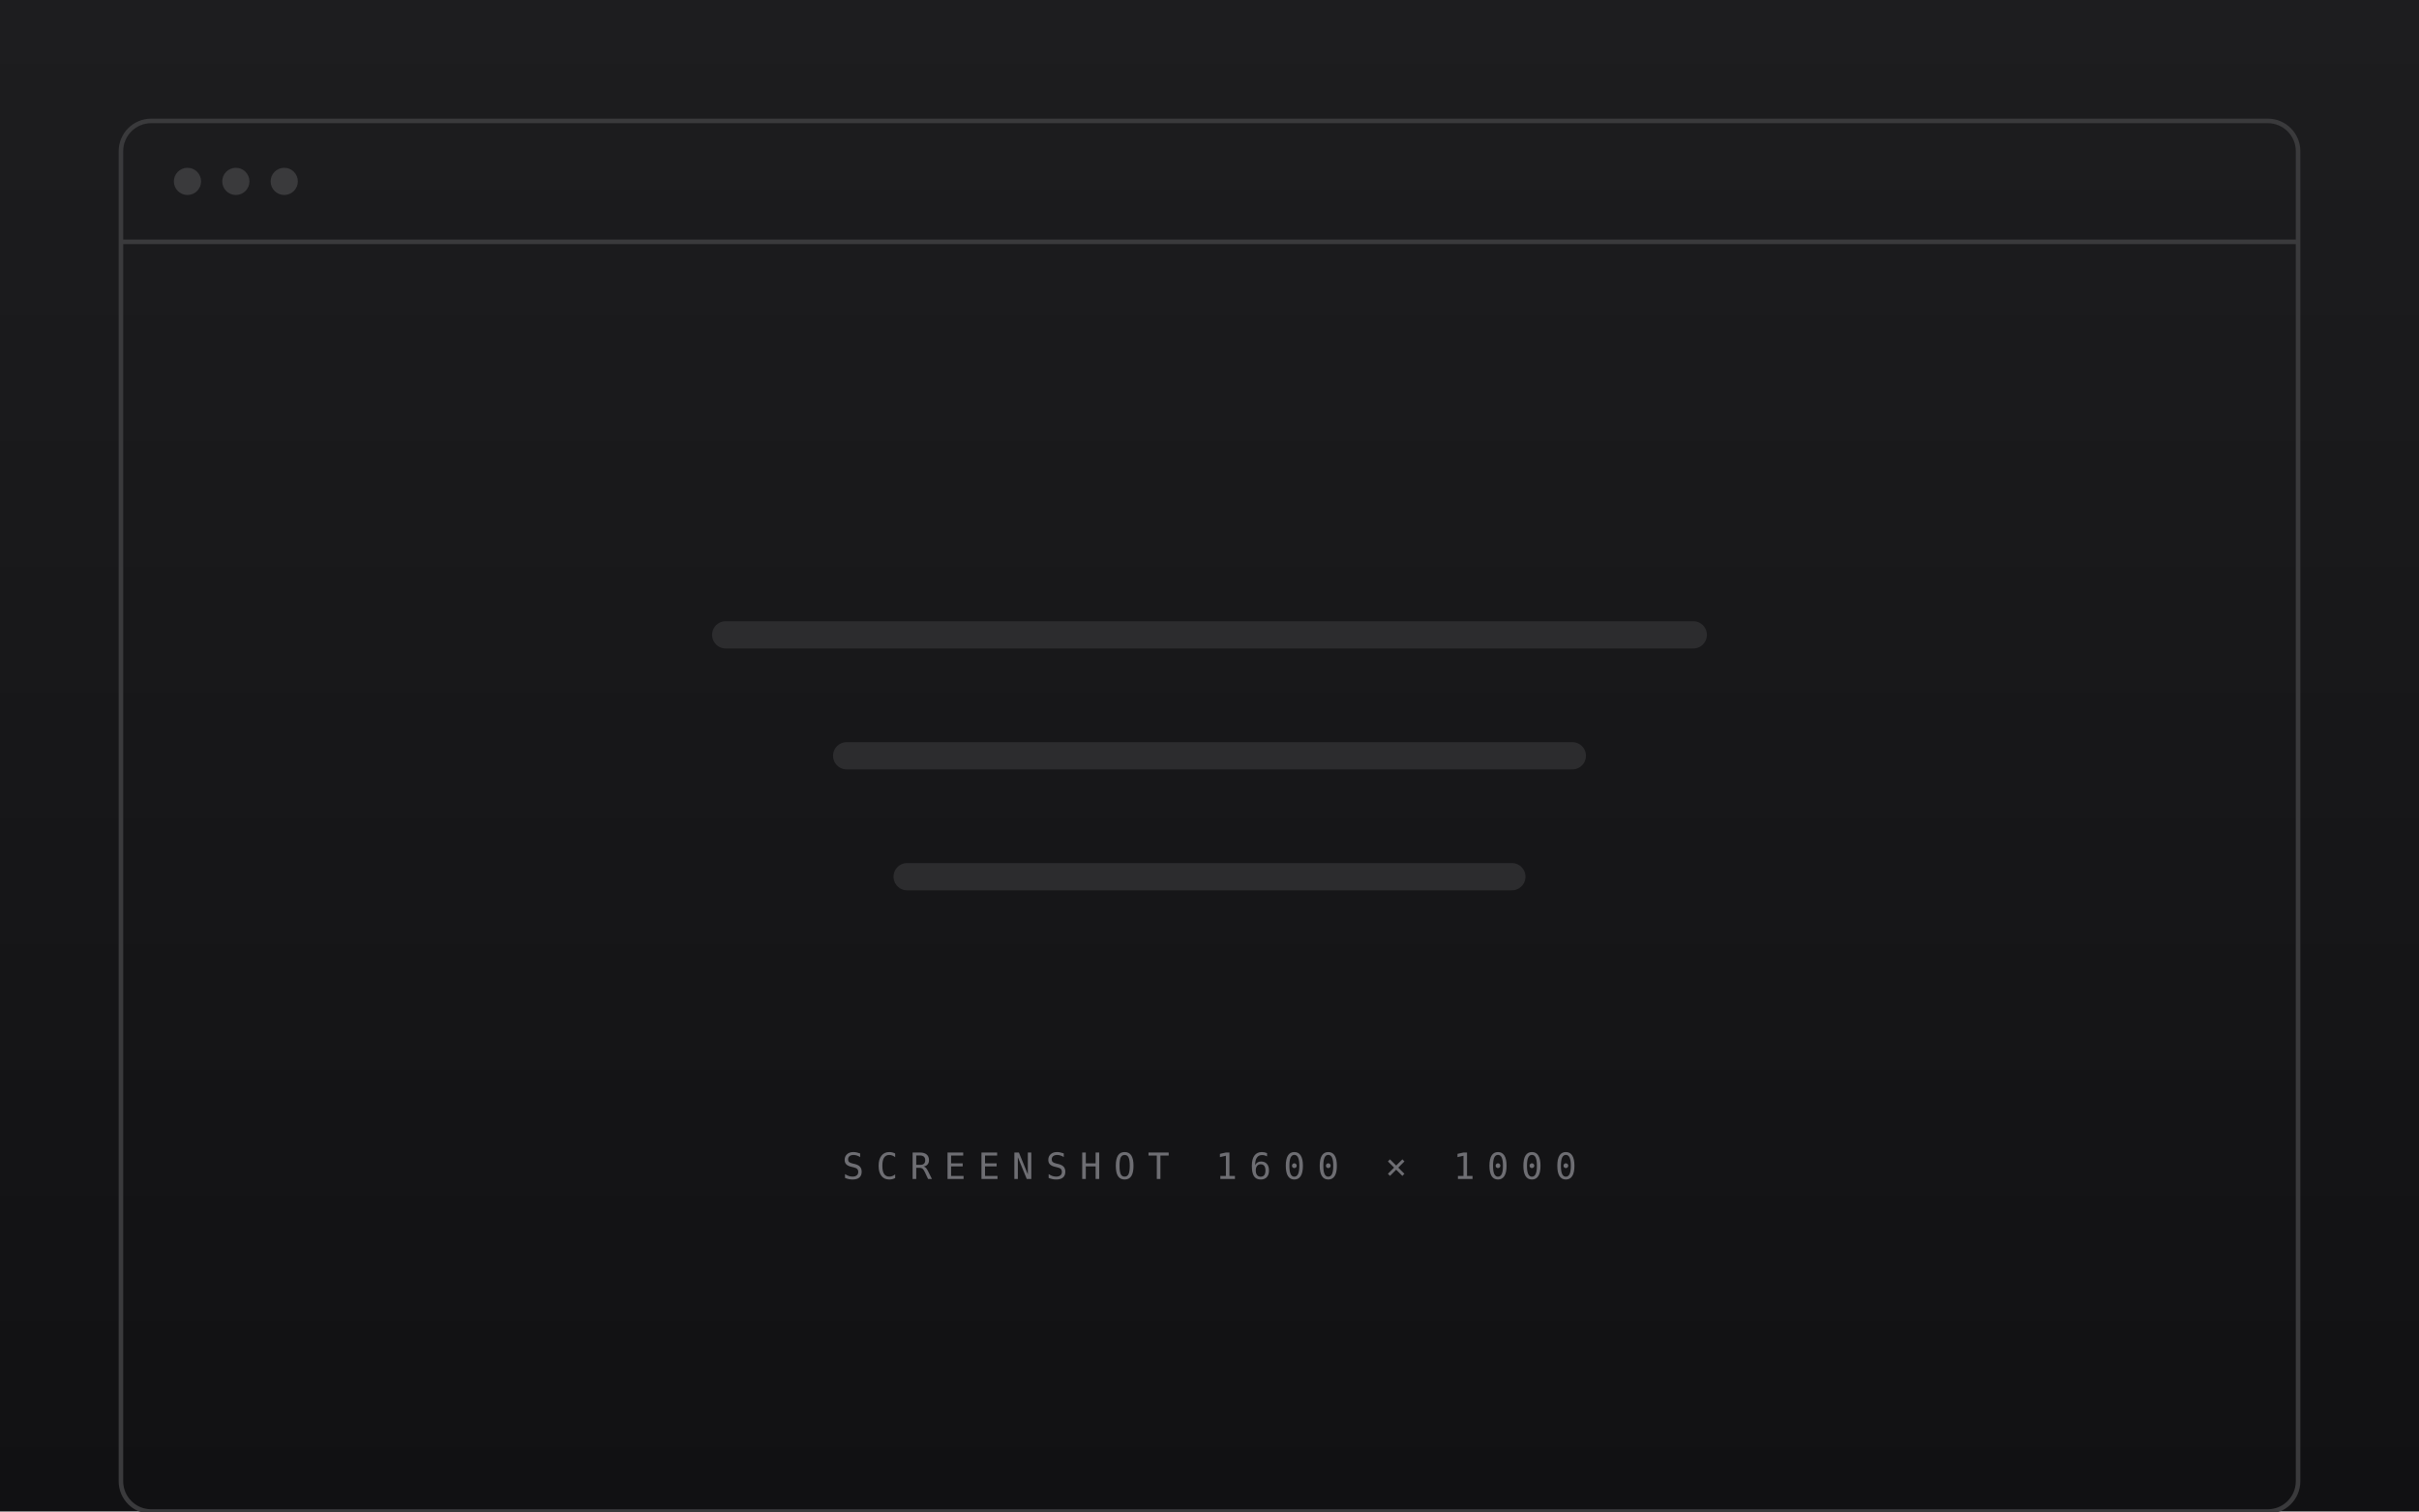
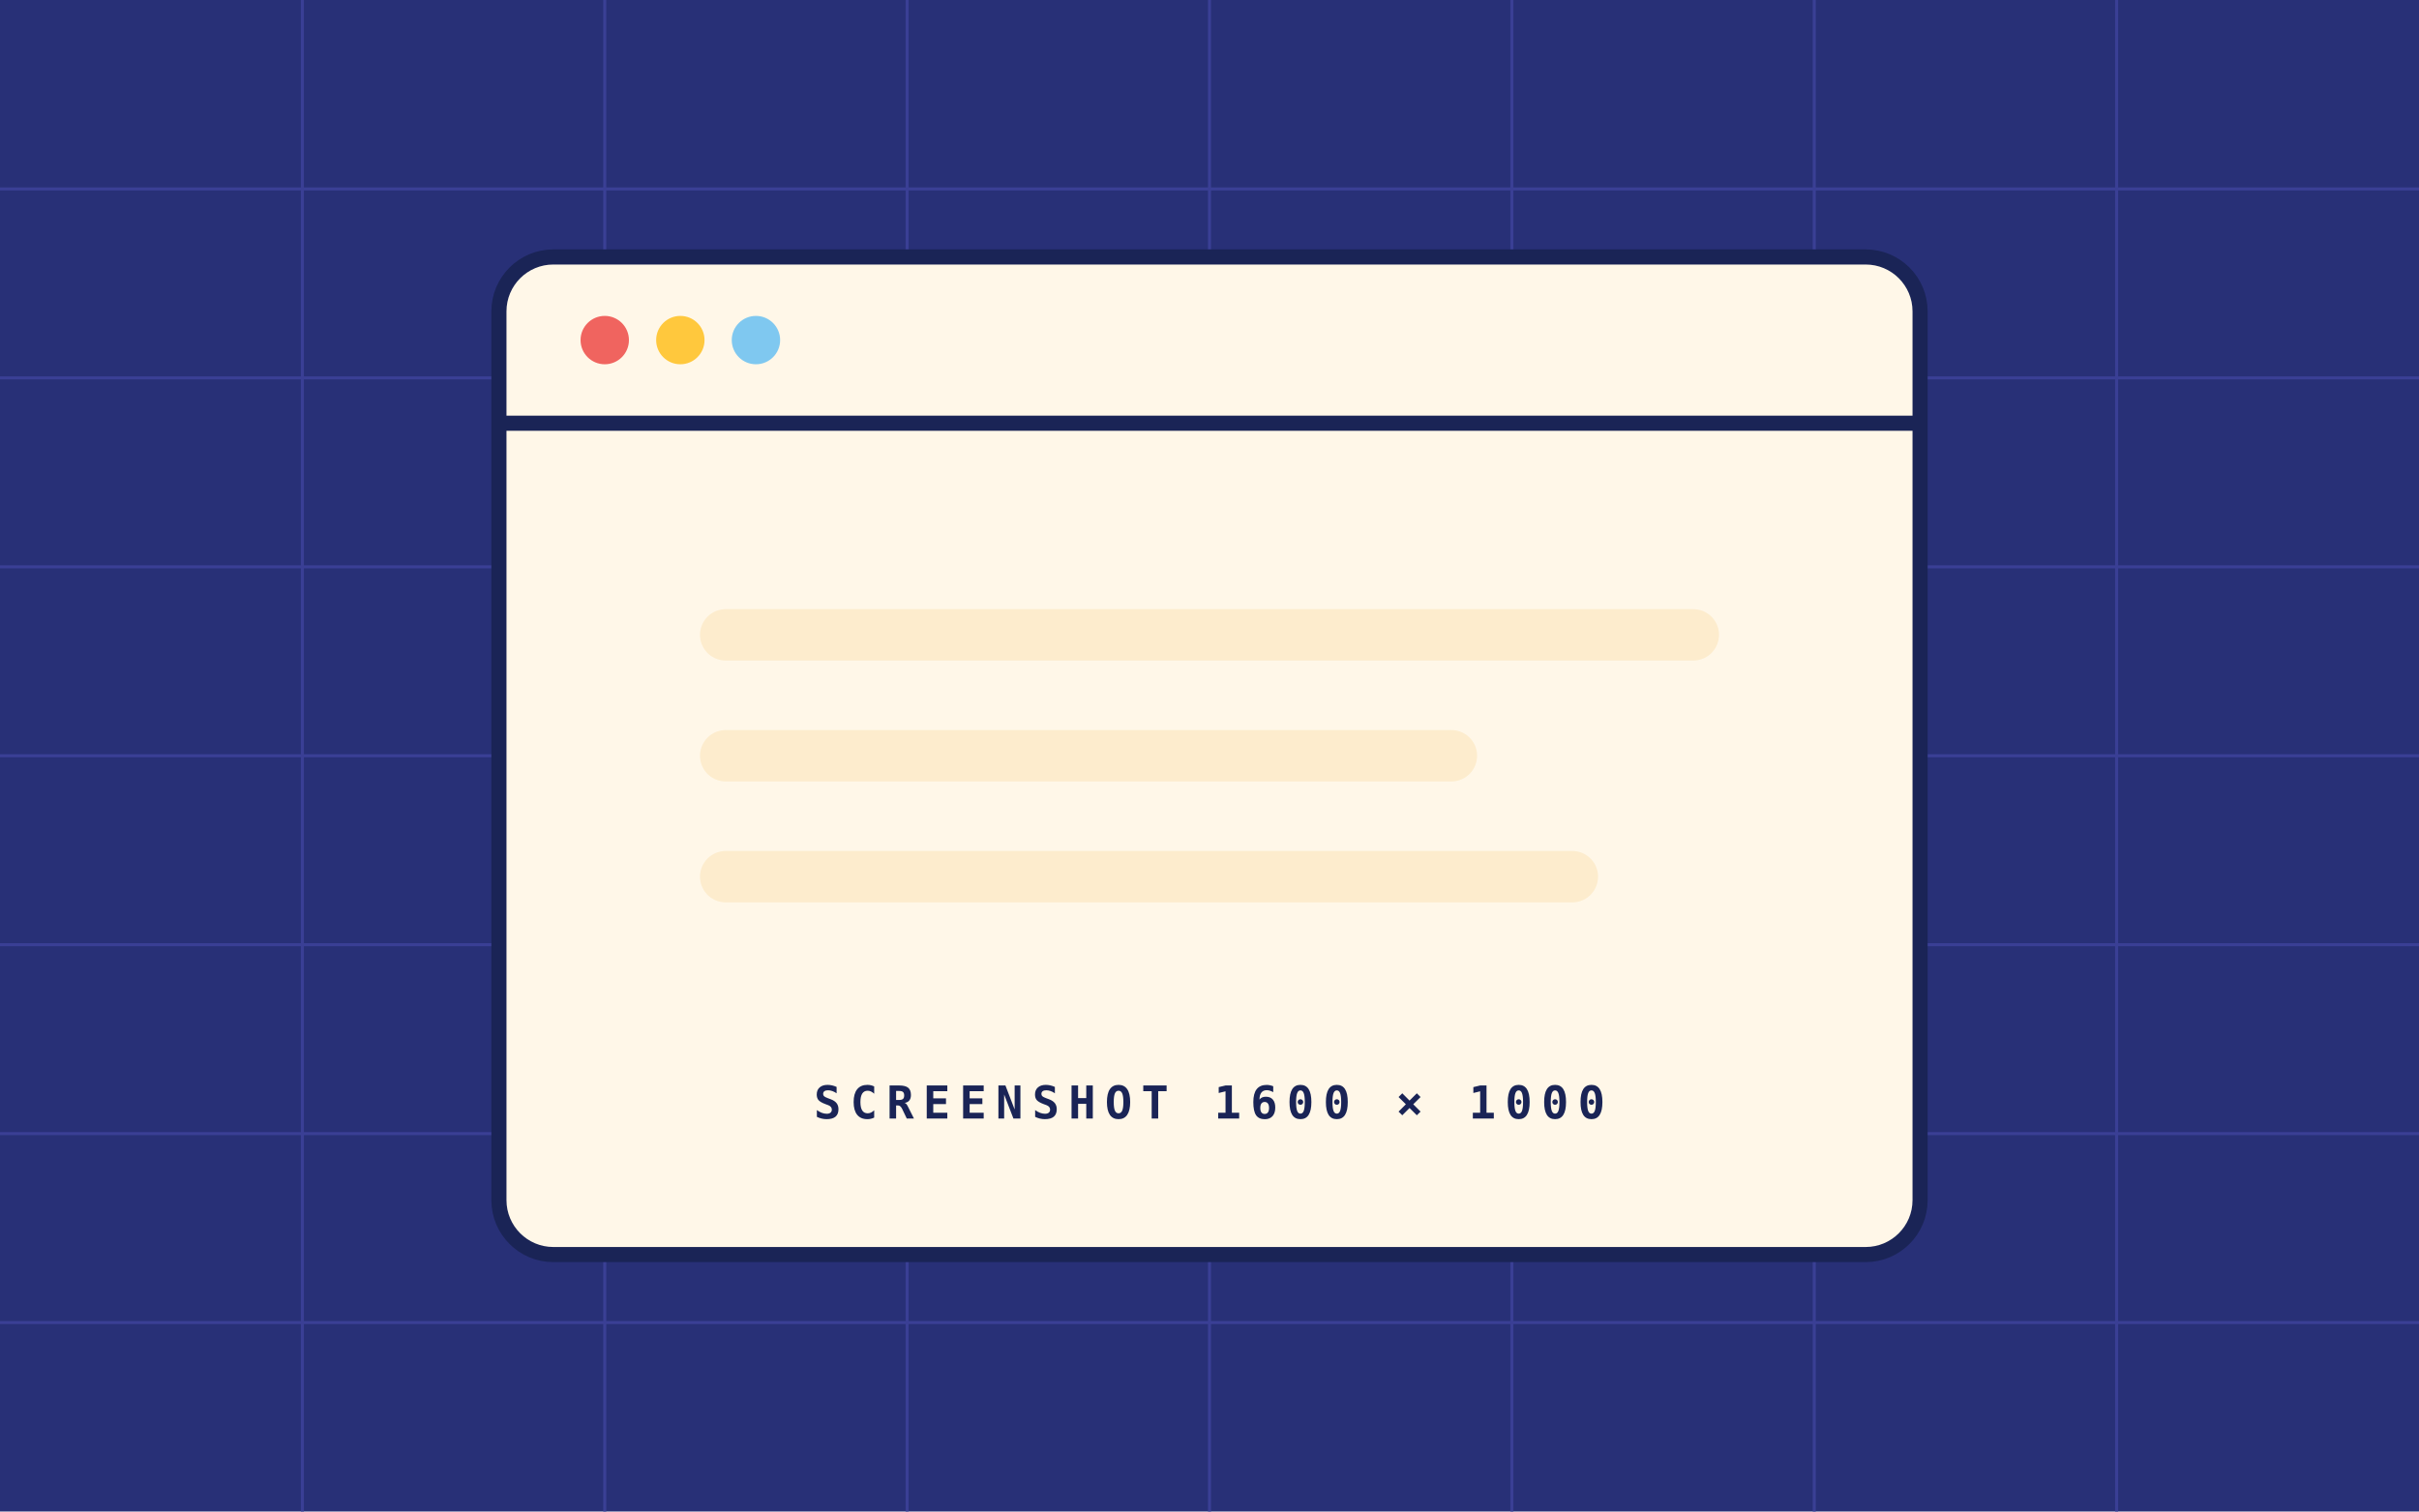
<svg xmlns="http://www.w3.org/2000/svg" viewBox="0 0 1600 1000" role="img" aria-label="Screenshot placeholder">
-   <defs>
-     <linearGradient id="bg" x1="0" y1="0" x2="0" y2="1">
-       <stop offset="0" stop-color="#1d1d1f" />
-       <stop offset="1" stop-color="#111113" />
-     </linearGradient>
-   </defs>
-   <rect width="1600" height="1000" fill="url(#bg)" />
-   <rect x="80" y="80" width="1440" height="920" rx="20" fill="none" stroke="#3a3a3c" stroke-width="3" />
-   <path d="M80 160h1440" stroke="#3a3a3c" stroke-width="3" />
-   <circle cx="124" cy="120" r="9" fill="#3a3a3c" />
-   <circle cx="156" cy="120" r="9" fill="#3a3a3c" />
-   <circle cx="188" cy="120" r="9" fill="#3a3a3c" />
-   <path d="M480 420h640M560 500h480M600 580h400" stroke="#2c2c2e" stroke-width="18" stroke-linecap="round" />
-   <text x="800" y="780" font-family="ui-monospace,Menlo,monospace" font-size="24" letter-spacing="8" text-anchor="middle" fill="#6e6e73">SCREENSHOT 1600 × 1000</text>
+   <rect width="1600" height="1000" fill="#283077" />
+   <g fill="none" stroke="#3a3f95" stroke-width="2">
+     <path d="M0 125H1600M0 250H1600M0 375H1600M0 500H1600M0 625H1600M0 750H1600M0 875H1600" />
+     <path d="M200 0V1000M400 0V1000M600 0V1000M800 0V1000M1000 0V1000M1200 0V1000M1400 0V1000" />
+   </g>
+   <rect x="330" y="170" width="940" height="660" rx="36" fill="#fff7e8" stroke="#1a2456" stroke-width="10" />
+   <path d="M330 280H1270" stroke="#1a2456" stroke-width="10" />
+   <circle cx="400" cy="225" r="16" fill="#f0645f" />
+   <circle cx="450" cy="225" r="16" fill="#ffc83d" />
+   <circle cx="500" cy="225" r="16" fill="#7fc8f0" />
+   <path d="M480 420h640M480 500h480M480 580h560" stroke="#fdeccd" stroke-width="34" stroke-linecap="round" />
+   <text x="800" y="740" font-family="ui-monospace,Menlo,monospace" font-size="30" font-weight="700" letter-spacing="6" text-anchor="middle" fill="#1a2456">SCREENSHOT 1600 × 1000</text>
</svg>
